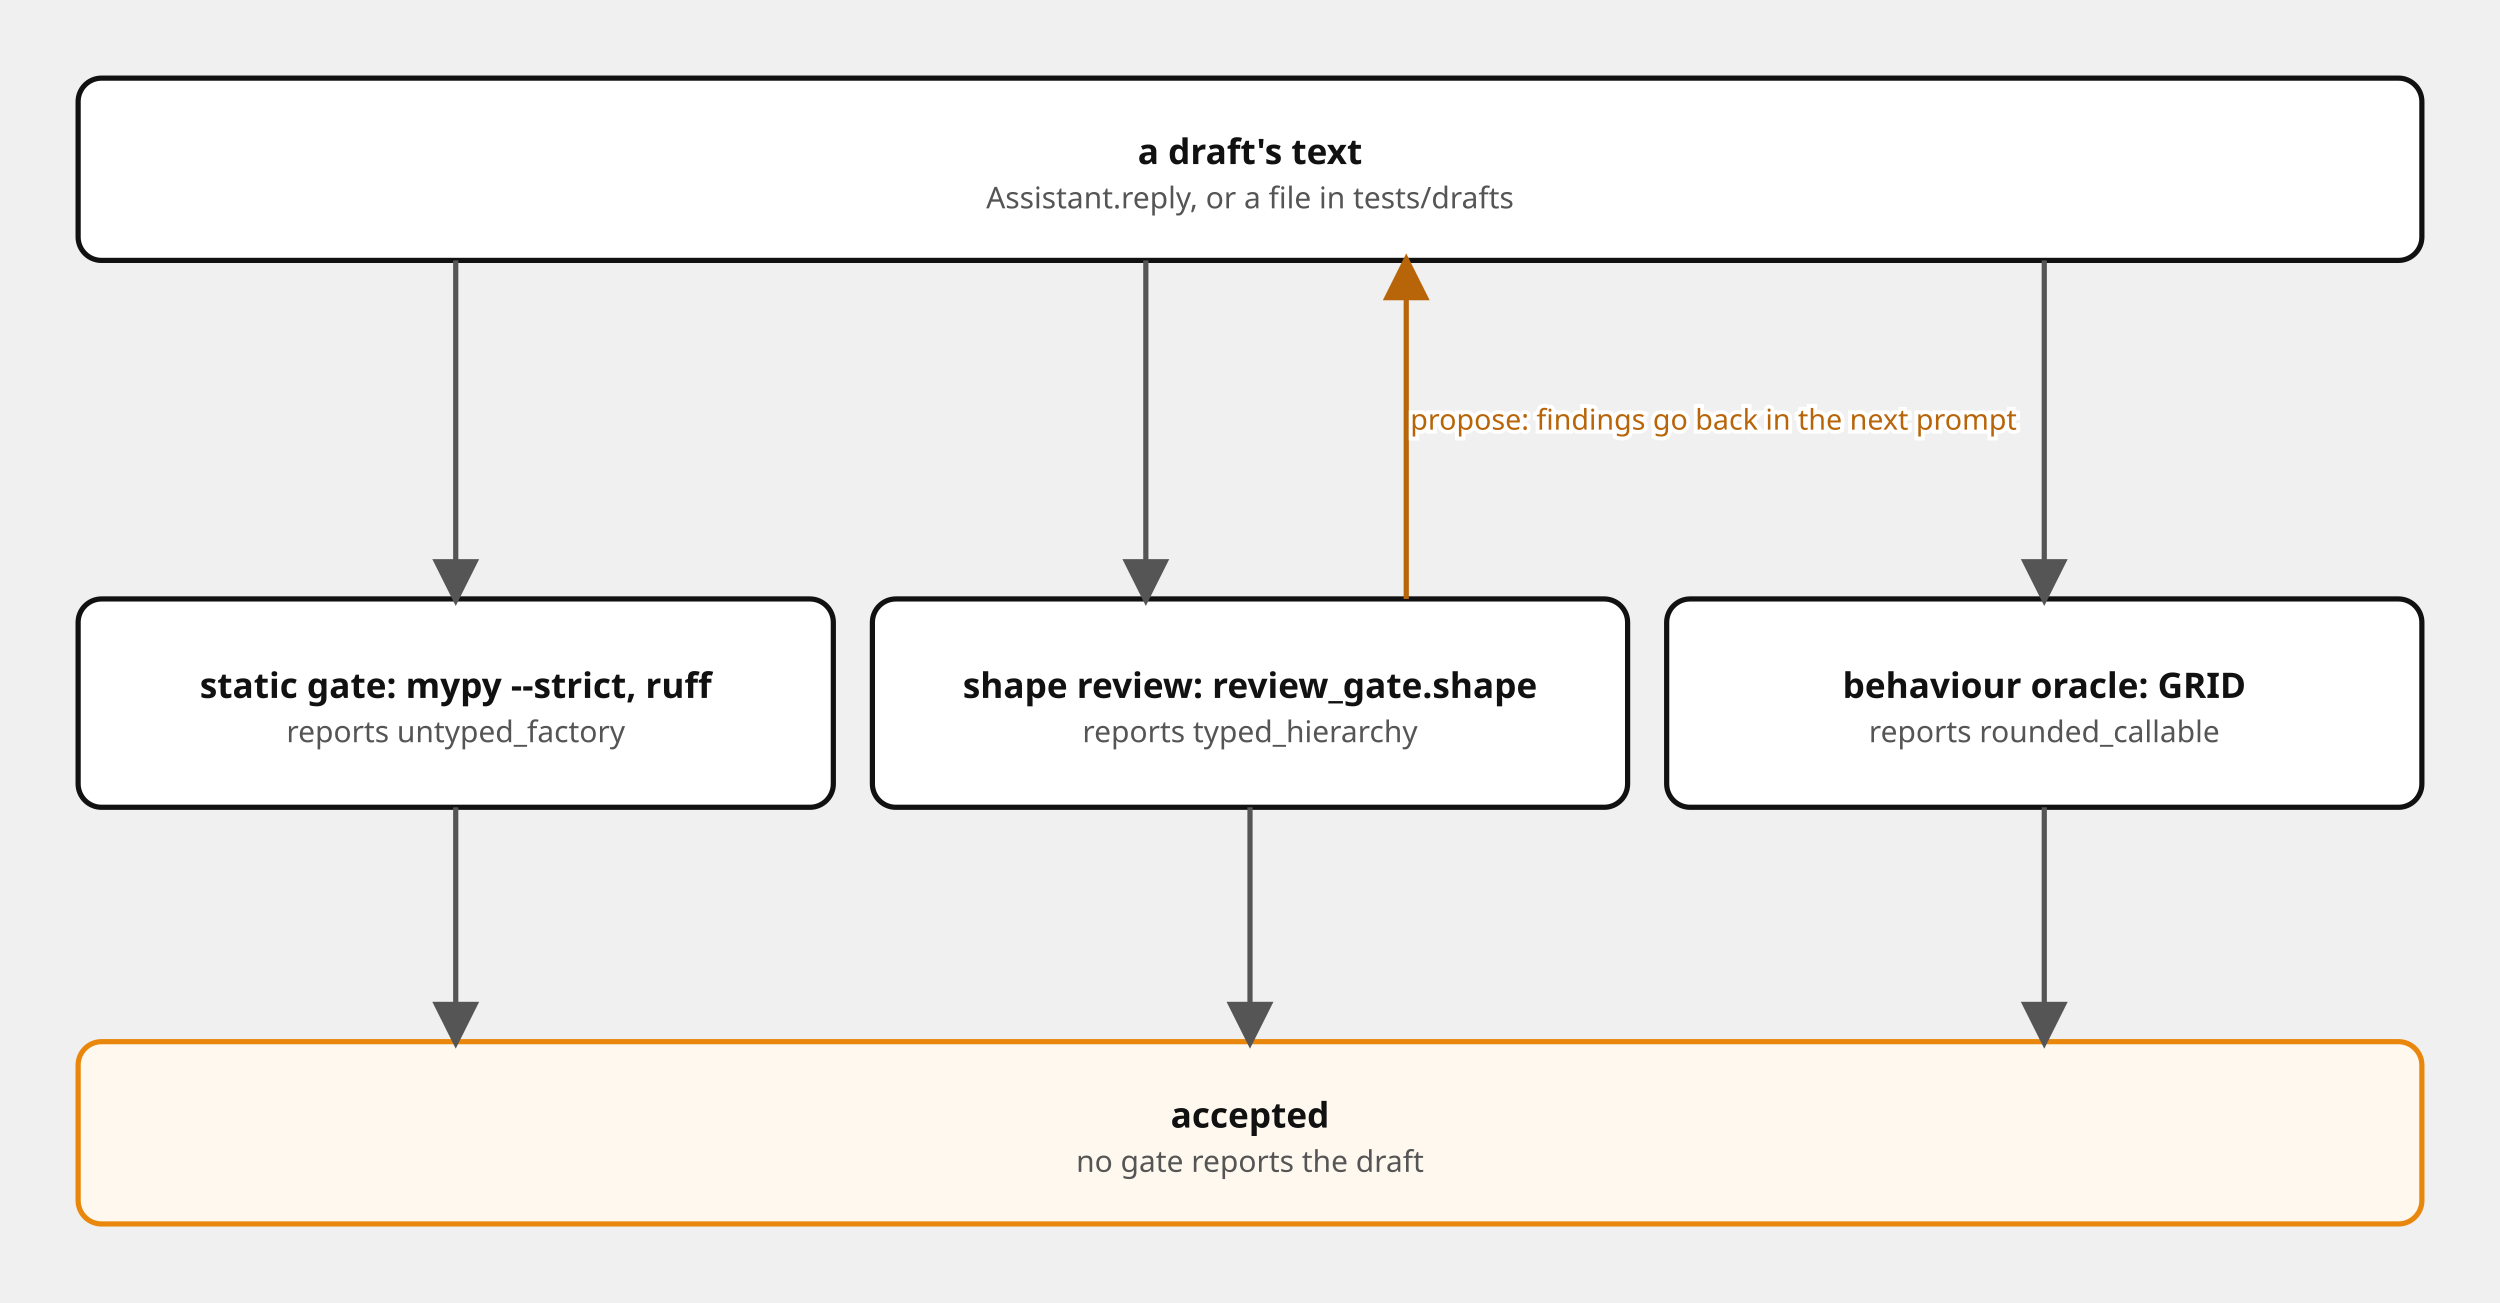
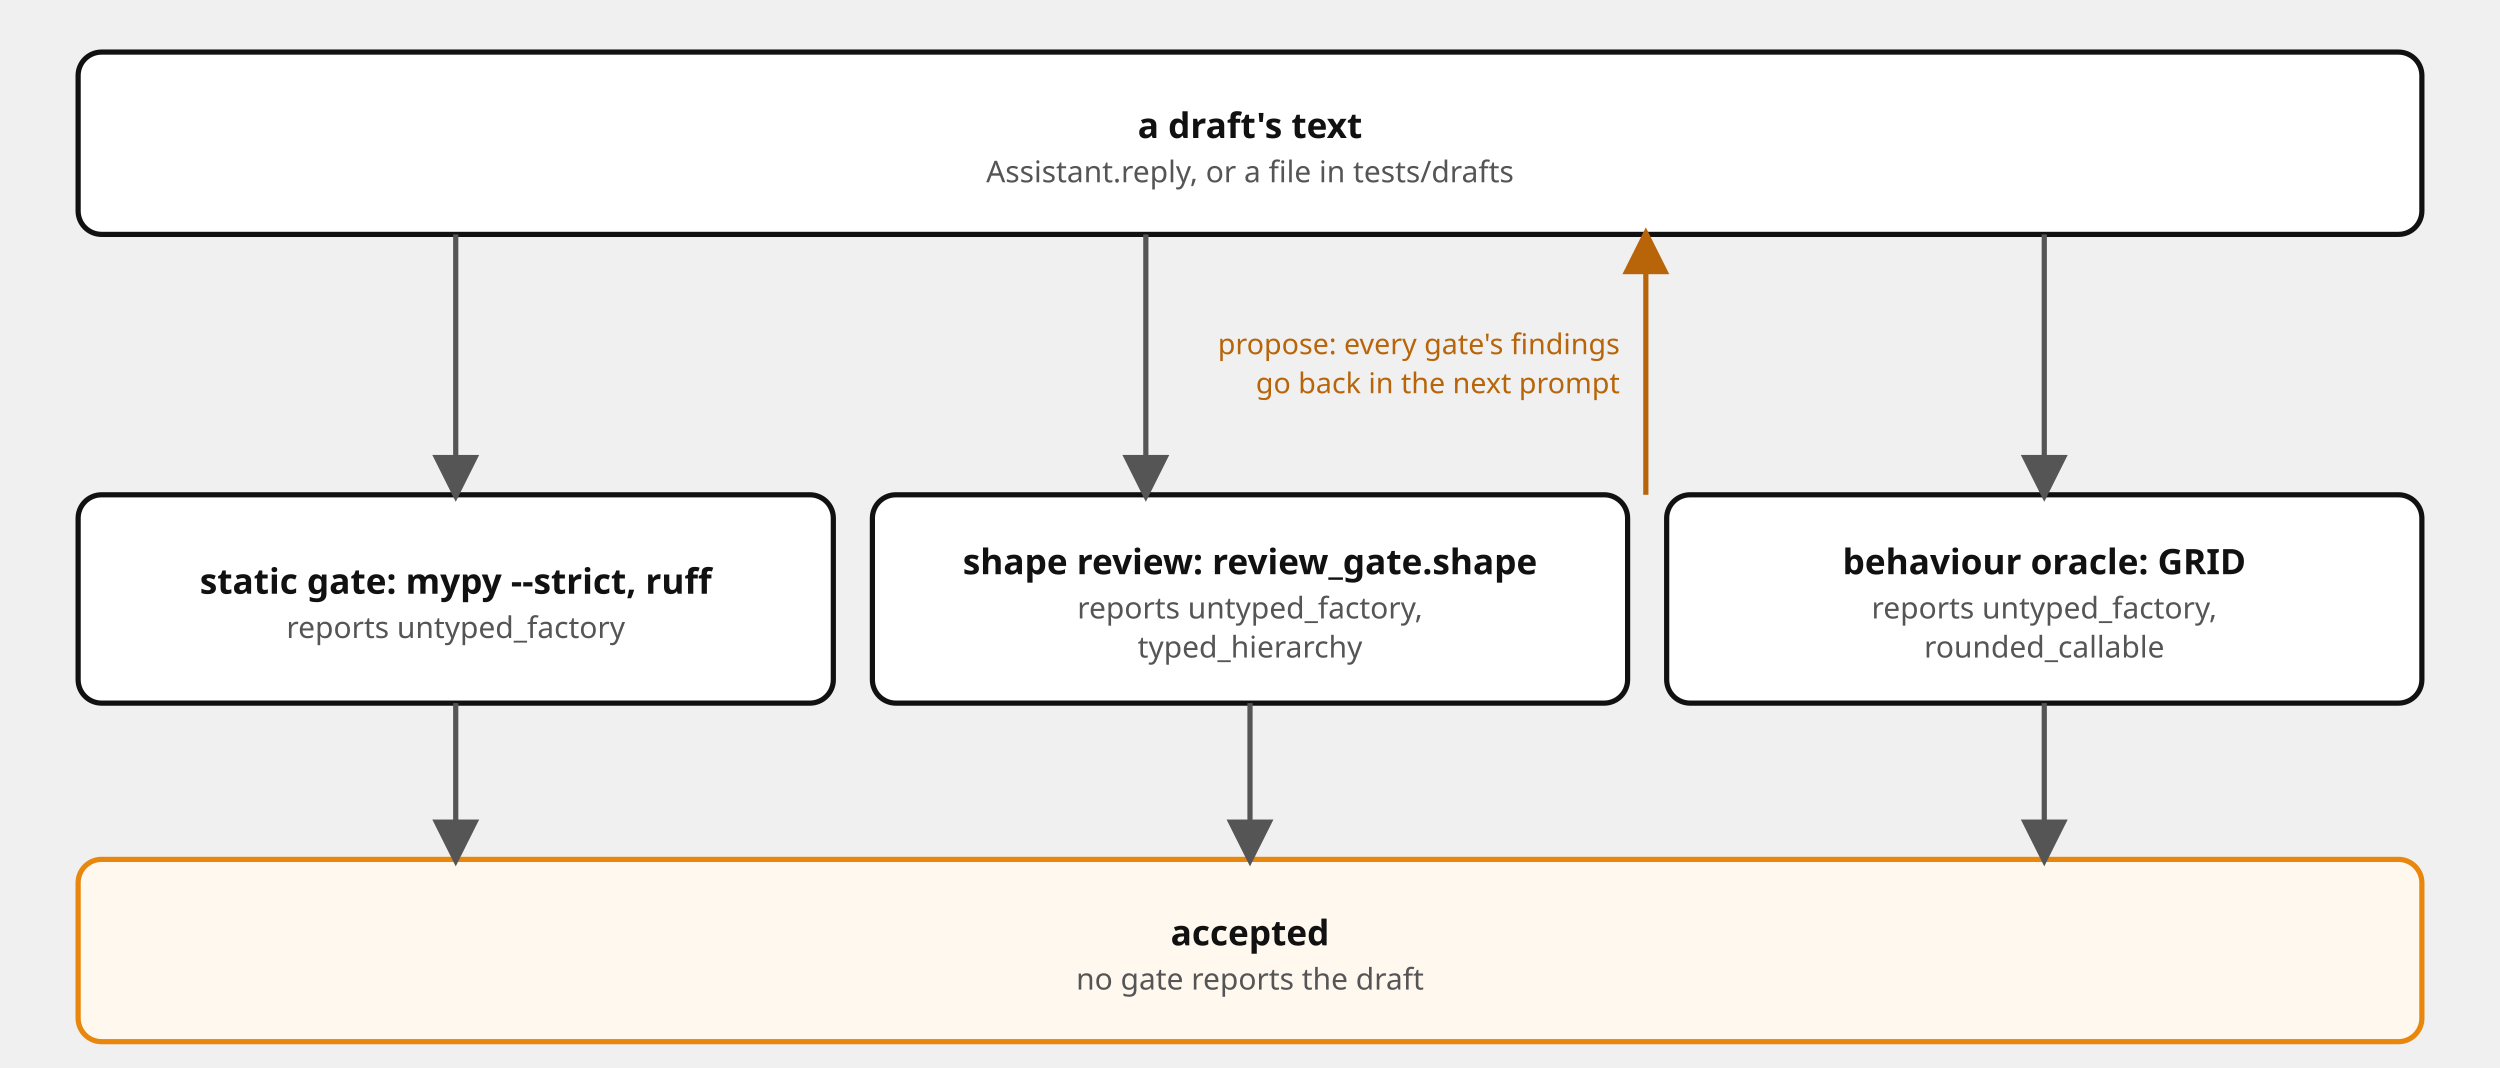
- <svg xmlns="http://www.w3.org/2000/svg" viewBox="0 0 960 500" font-family="'Red Hat Text', system-ui, sans-serif" role="img">
+ <svg xmlns="http://www.w3.org/2000/svg" viewBox="0 0 960 410" font-family="'Red Hat Text', system-ui, sans-serif" role="img">
  <defs>
    <marker id="a" viewBox="0 0 10 10" refX="8.5" refY="5" markerWidth="9" markerHeight="9" orient="auto-start-reverse">
      <path d="M0,0 L10,5 L0,10 z" fill="#555" />
    </marker>
    <marker id="am" viewBox="0 0 10 10" refX="8.5" refY="5" markerWidth="9" markerHeight="9" orient="auto-start-reverse">
      <path d="M0,0 L10,5 L0,10 z" fill="#b8650a" />
    </marker>
  </defs>
-   <rect x="30" y="30" width="900" height="70" rx="9" fill="#ffffff" stroke="#111111" stroke-width="2" />
-   <text x="480.0" y="63.0" font-size="13.5" font-weight="700" fill="#111111" text-anchor="middle">a draft's text</text>
-   <text x="480.0" y="80.0" font-size="11.5" fill="#555555" text-anchor="middle">Assistant.reply, or a file in tests/drafts</text>
-   <rect x="30" y="230" width="290" height="80" rx="9" fill="#ffffff" stroke="#111111" stroke-width="2" />
-   <text x="175.0" y="268.0" font-size="13.5" font-weight="700" fill="#111111" text-anchor="middle">static gate: mypy --strict, ruff</text>
-   <text x="175.0" y="285.0" font-size="11.5" fill="#555555" text-anchor="middle">reports untyped_factory</text>
-   <rect x="335" y="230" width="290" height="80" rx="9" fill="#ffffff" stroke="#111111" stroke-width="2" />
-   <text x="480.0" y="268.0" font-size="13.5" font-weight="700" fill="#111111" text-anchor="middle">shape review: review_gate.shape</text>
-   <text x="480.0" y="285.0" font-size="11.5" fill="#555555" text-anchor="middle">reports typed_hierarchy</text>
-   <rect x="640" y="230" width="290" height="80" rx="9" fill="#ffffff" stroke="#111111" stroke-width="2" />
-   <text x="785.0" y="268.0" font-size="13.5" font-weight="700" fill="#111111" text-anchor="middle">behaviour oracle: GRID</text>
-   <text x="785.0" y="285.0" font-size="11.5" fill="#555555" text-anchor="middle">reports rounded_callable</text>
-   <rect x="30" y="400" width="900" height="70" rx="9" fill="#fff8ef" stroke="#e8870c" stroke-width="2" />
-   <text x="480.0" y="433.0" font-size="13.5" font-weight="700" fill="#111111" text-anchor="middle">accepted</text>
-   <text x="480.0" y="450.0" font-size="11.5" fill="#555555" text-anchor="middle">no gate reports the draft</text>
-   <path d="M175,100 L175,230" fill="none" stroke="#555" stroke-width="2" marker-end="url(#a)" />
-   <path d="M440,100 L440,230" fill="none" stroke="#555" stroke-width="2" marker-end="url(#a)" />
-   <path d="M785,100 L785,230" fill="none" stroke="#555" stroke-width="2" marker-end="url(#a)" />
-   <path d="M540,230 L540,100" fill="none" stroke="#b8650a" stroke-width="2" marker-end="url(#am)" />
-   <text x="658.0" y="165.0" font-size="11" fill="#ffffff" stroke="#ffffff" stroke-width="3" paint-order="stroke" text-anchor="middle">propose: findings go back in the next prompt</text>
-   <text x="658.0" y="165.0" font-size="11" fill="#b8650a" text-anchor="middle">propose: findings go back in the next prompt</text>
-   <path d="M175,310 L175,400" fill="none" stroke="#555" stroke-width="2" marker-end="url(#a)" />
-   <path d="M480,310 L480,400" fill="none" stroke="#555" stroke-width="2" marker-end="url(#a)" />
-   <path d="M785,310 L785,400" fill="none" stroke="#555" stroke-width="2" marker-end="url(#a)" />
+   <rect x="30" y="20" width="900" height="70" rx="9" fill="#ffffff" stroke="#111111" stroke-width="2" />
+   <text x="480.0" y="53.0" font-size="13.5" font-weight="700" fill="#111111" text-anchor="middle">a draft's text</text>
+   <text x="480.0" y="70.0" font-size="11.5" fill="#555555" text-anchor="middle">Assistant.reply, or a file in tests/drafts</text>
+   <rect x="30" y="190" width="290" height="80" rx="9" fill="#ffffff" stroke="#111111" stroke-width="2" />
+   <text x="175.0" y="228.0" font-size="13.5" font-weight="700" fill="#111111" text-anchor="middle">static gate: mypy --strict, ruff</text>
+   <text x="175.0" y="245.0" font-size="11.5" fill="#555555" text-anchor="middle">reports untyped_factory</text>
+   <rect x="335" y="190" width="290" height="80" rx="9" fill="#ffffff" stroke="#111111" stroke-width="2" />
+   <text x="480.0" y="220.5" font-size="13.5" font-weight="700" fill="#111111" text-anchor="middle">shape review: review_gate.shape</text>
+   <text x="480.0" y="237.5" font-size="11.5" fill="#555555" text-anchor="middle">reports untyped_factory,</text>
+   <text x="480.0" y="252.5" font-size="11.5" fill="#555555" text-anchor="middle">typed_hierarchy</text>
+   <rect x="640" y="190" width="290" height="80" rx="9" fill="#ffffff" stroke="#111111" stroke-width="2" />
+   <text x="785.0" y="220.5" font-size="13.5" font-weight="700" fill="#111111" text-anchor="middle">behaviour oracle: GRID</text>
+   <text x="785.0" y="237.5" font-size="11.5" fill="#555555" text-anchor="middle">reports untyped_factory,</text>
+   <text x="785.0" y="252.5" font-size="11.5" fill="#555555" text-anchor="middle">rounded_callable</text>
+   <rect x="30" y="330" width="900" height="70" rx="9" fill="#fff8ef" stroke="#e8870c" stroke-width="2" />
+   <text x="480.0" y="363.0" font-size="13.5" font-weight="700" fill="#111111" text-anchor="middle">accepted</text>
+   <text x="480.0" y="380.0" font-size="11.5" fill="#555555" text-anchor="middle">no gate reports the draft</text>
+   <path d="M175,90 L175,190" fill="none" stroke="#555" stroke-width="2" marker-end="url(#a)" />
+   <path d="M440,90 L440,190" fill="none" stroke="#555" stroke-width="2" marker-end="url(#a)" />
+   <path d="M785,90 L785,190" fill="none" stroke="#555" stroke-width="2" marker-end="url(#a)" />
+   <path d="M632,190 L632,90" fill="none" stroke="#b8650a" stroke-width="2" marker-end="url(#am)" />
+   <path d="M175,270 L175,330" fill="none" stroke="#555" stroke-width="2" marker-end="url(#a)" />
+   <path d="M480,270 L480,330" fill="none" stroke="#555" stroke-width="2" marker-end="url(#a)" />
+   <path d="M785,270 L785,330" fill="none" stroke="#555" stroke-width="2" marker-end="url(#a)" />
+   <text x="622" y="136" font-size="11" fill="#b8650a" text-anchor="end">propose: every gate's findings</text>
+   <text x="622" y="151" font-size="11" fill="#b8650a" text-anchor="end">go back in the next prompt</text>
</svg>
